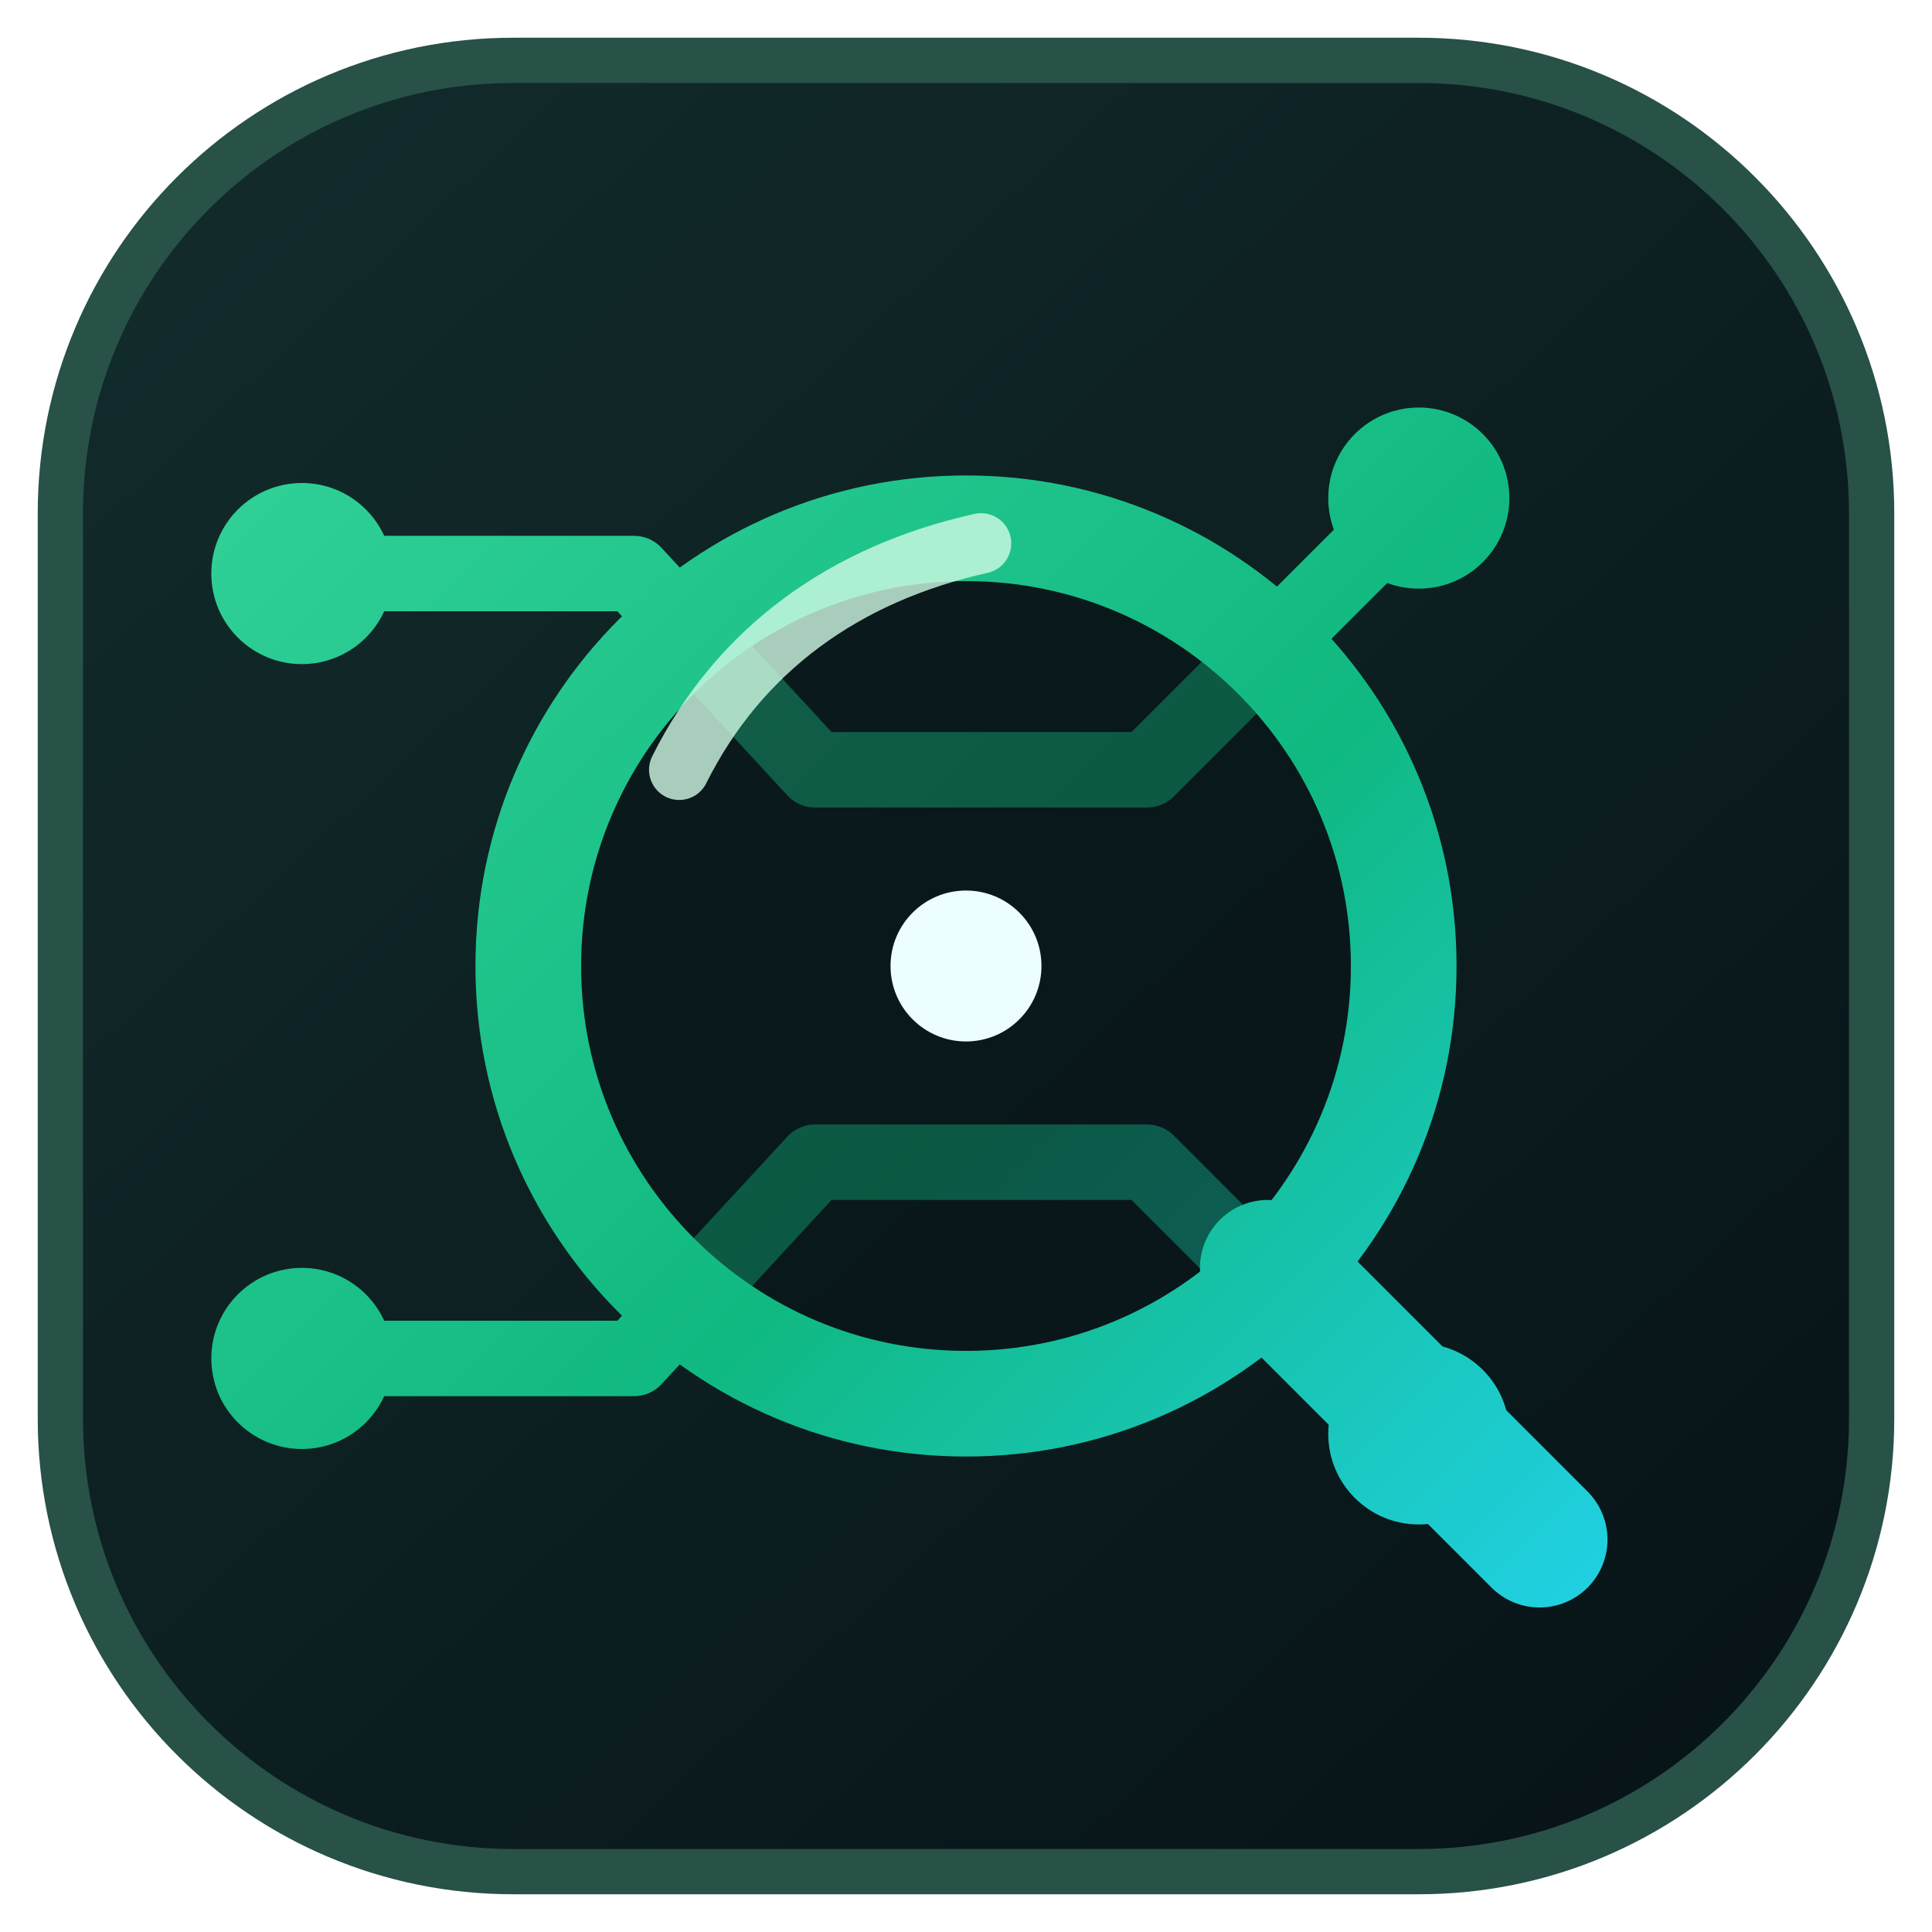
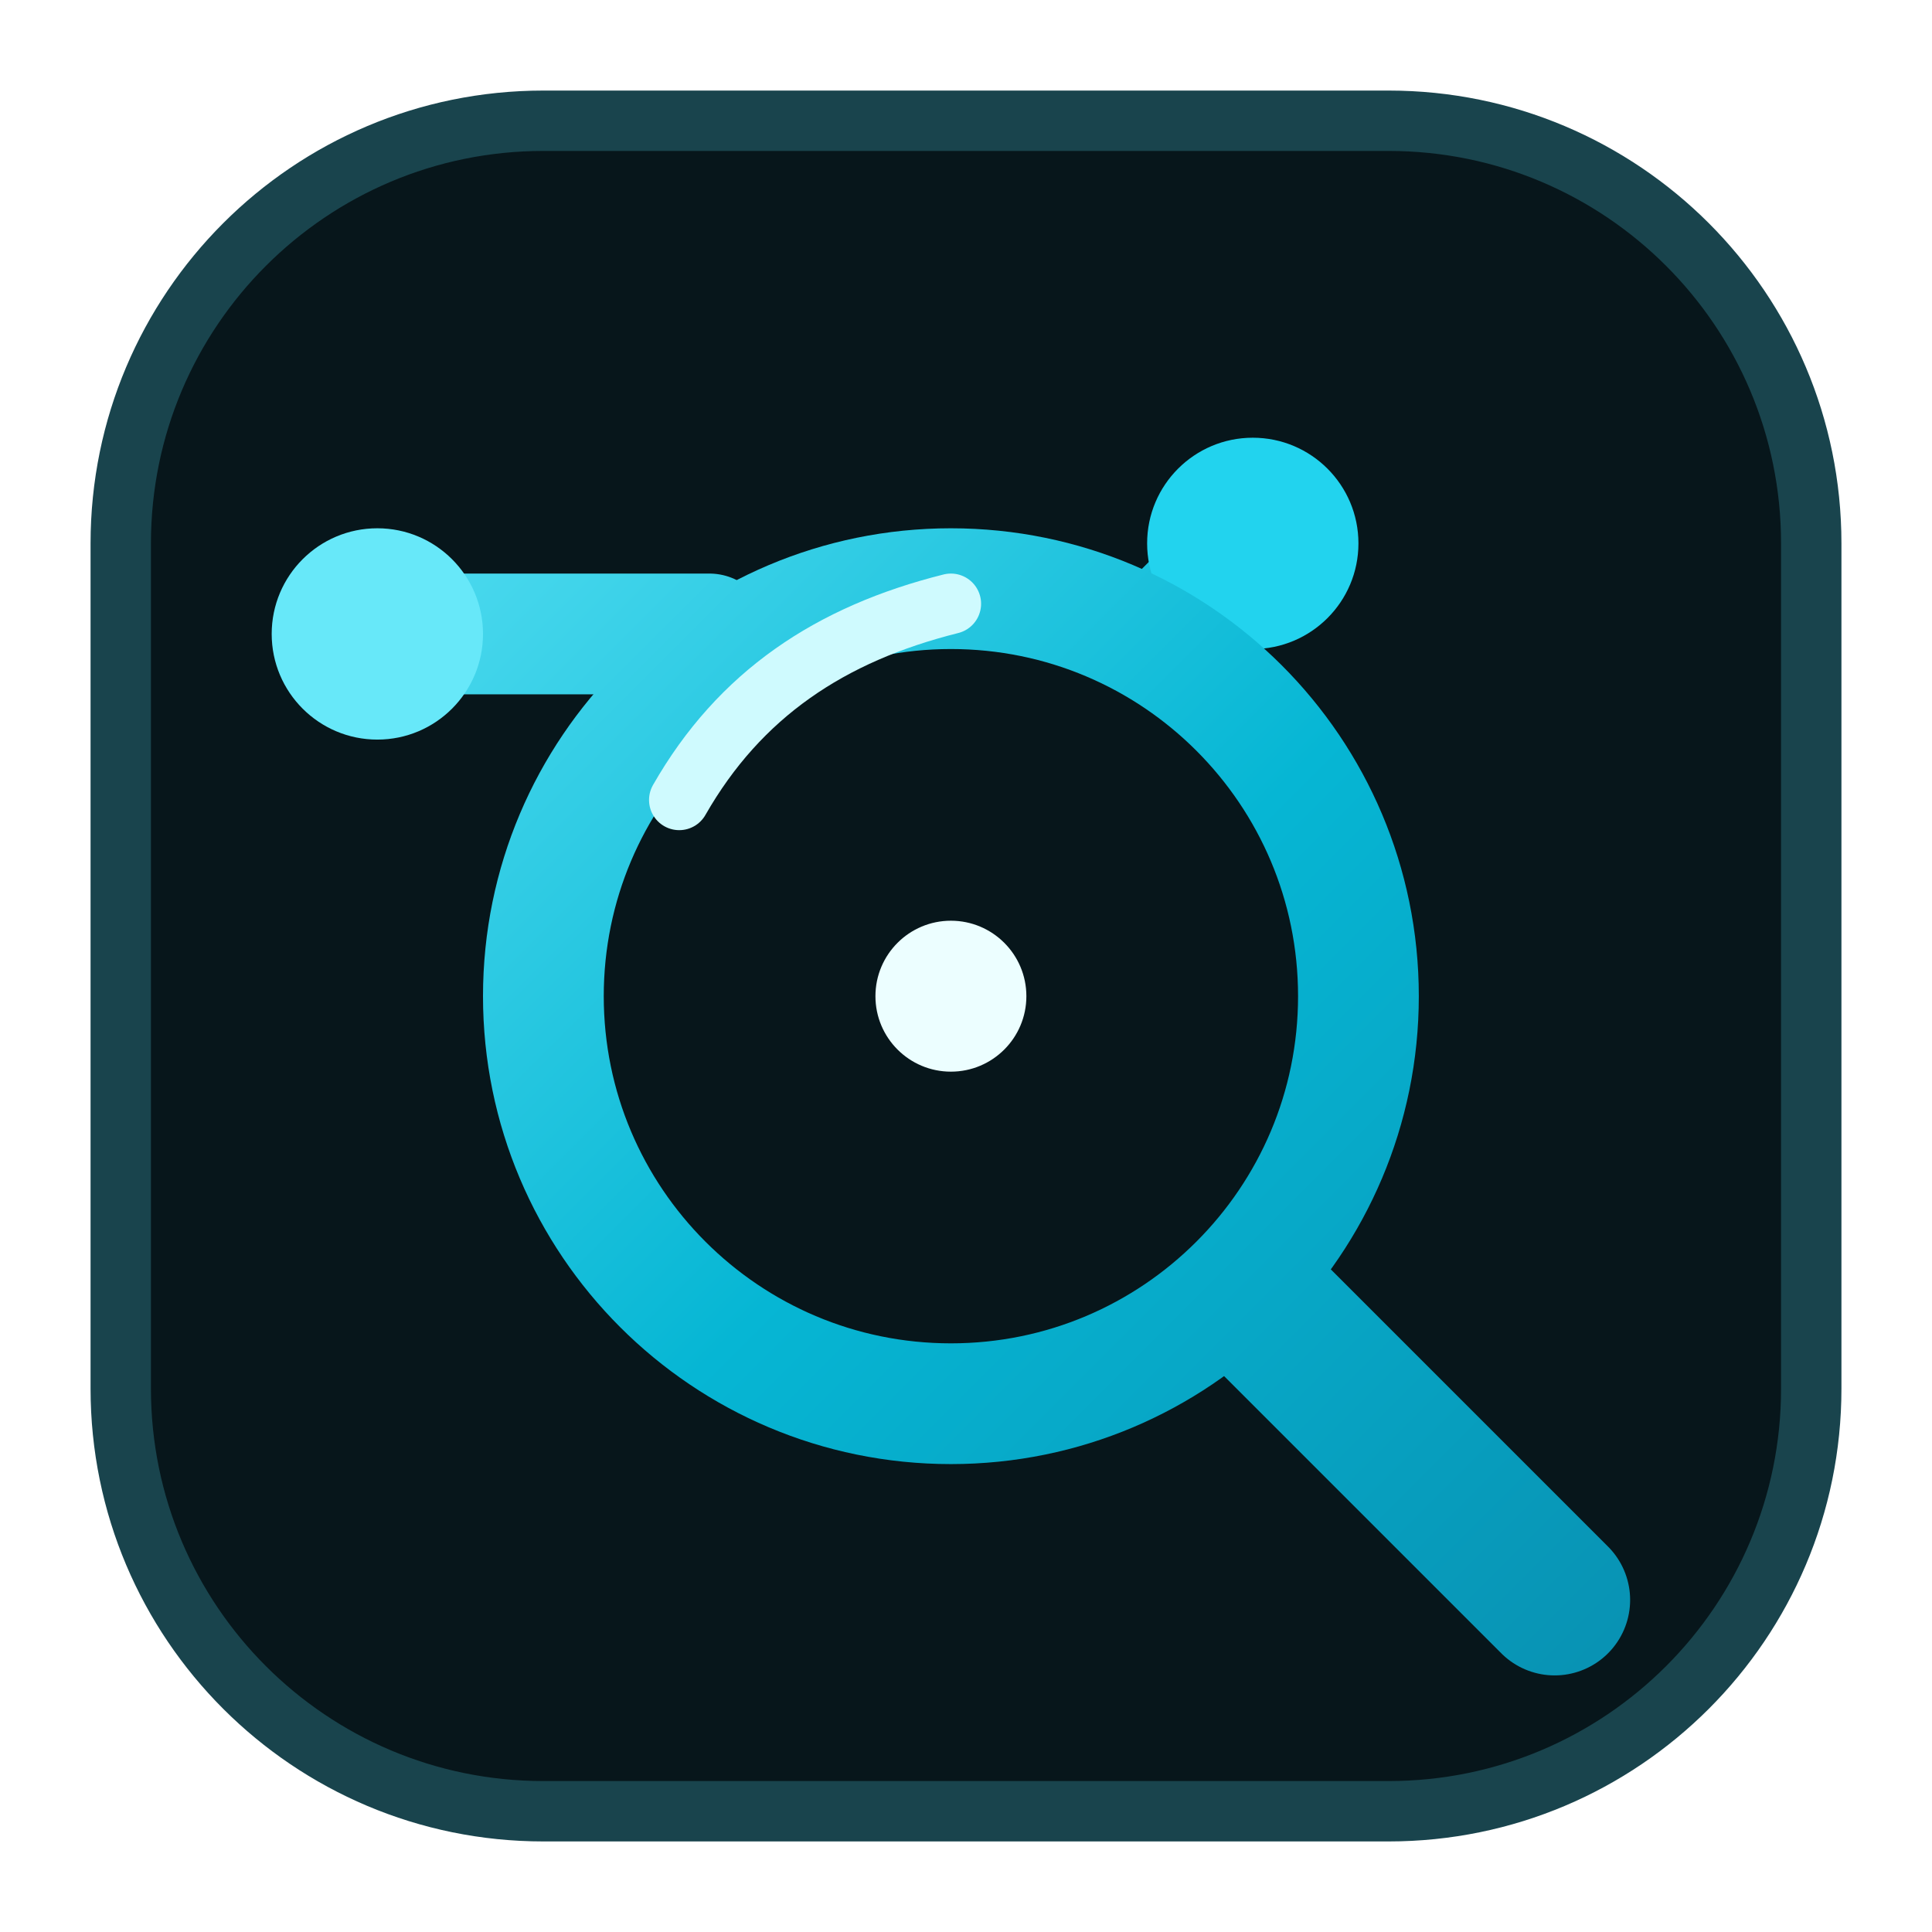
<svg xmlns="http://www.w3.org/2000/svg" viewBox="0 0 128 128" role="img" aria-labelledby="title desc">
  <defs>
-     <linearGradient id="netlens-accent" x1="18" y1="18" x2="110" y2="110" gradientUnits="userSpaceOnUse">
-       <stop stop-color="#34d399" />
-       <stop offset=".55" stop-color="#10b981" />
-       <stop offset="1" stop-color="#22d3ee" />
-     </linearGradient>
-     <linearGradient id="netlens-shell" x1="12" y1="8" x2="116" y2="120" gradientUnits="userSpaceOnUse">
-       <stop stop-color="#122b2b" />
-       <stop offset="1" stop-color="#071317" />
+     <linearGradient id="cyan" x1="18" y1="18" x2="110" y2="110" gradientUnits="userSpaceOnUse">
+       <stop stop-color="#67e8f9" />
+       <stop offset=".55" stop-color="#06b6d4" />
+       <stop offset="1" stop-color="#0891b2" />
    </linearGradient>
  </defs>
-   <rect x="4" y="4" width="120" height="120" rx="30" fill="url(#netlens-shell)" stroke="#285148" stroke-width="3" />
-   <g fill="none" stroke="url(#netlens-accent)" stroke-linecap="round" stroke-linejoin="round">
-     <path d="M20 38h22l12 13h22l18-18" stroke-width="5" />
-     <path d="M20 90h22l12-13h22l18 18" stroke-width="5" />
-   </g>
-   <g fill="url(#netlens-accent)">
-     <circle cx="20" cy="38" r="6" />
-     <circle cx="20" cy="90" r="6" />
-     <circle cx="94" cy="33" r="6" />
-     <circle cx="94" cy="95" r="6" />
-   </g>
-   <circle cx="64" cy="64" r="29" fill="#071317" fill-opacity=".58" stroke="url(#netlens-accent)" stroke-width="7" />
-   <path d="M45 51c4-8 11-13 20-15" fill="none" stroke="#d1fae5" stroke-linecap="round" stroke-width="4" opacity=".8" />
-   <circle cx="64" cy="64" r="5" fill="#ecfeff" />
-   <path d="m84 84 18 18" fill="none" stroke="url(#netlens-accent)" stroke-linecap="round" stroke-width="9" />
+   <rect x="8" y="8" width="112" height="112" rx="28" fill="#07161b" stroke="#19444d" stroke-width="4" />
+   <path d="M25 42h22l15 15 21-21" fill="none" stroke="url(#cyan)" stroke-linecap="round" stroke-linejoin="round" stroke-width="8" />
+   <circle cx="25" cy="42" r="7" fill="#67e8f9" />
+   <circle cx="83" cy="36" r="7" fill="#22d3ee" />
+   <circle cx="63" cy="66" r="27" fill="#07161b" stroke="url(#cyan)" stroke-width="8" />
+   <path d="M45 53c4-7 10-11 18-13" fill="none" stroke="#cffafe" stroke-linecap="round" stroke-width="4" />
+   <circle cx="63" cy="66" r="5" fill="#ecfeff" />
+   <path d="m83 86 20 20" fill="none" stroke="url(#cyan)" stroke-linecap="round" stroke-width="10" />
</svg>
